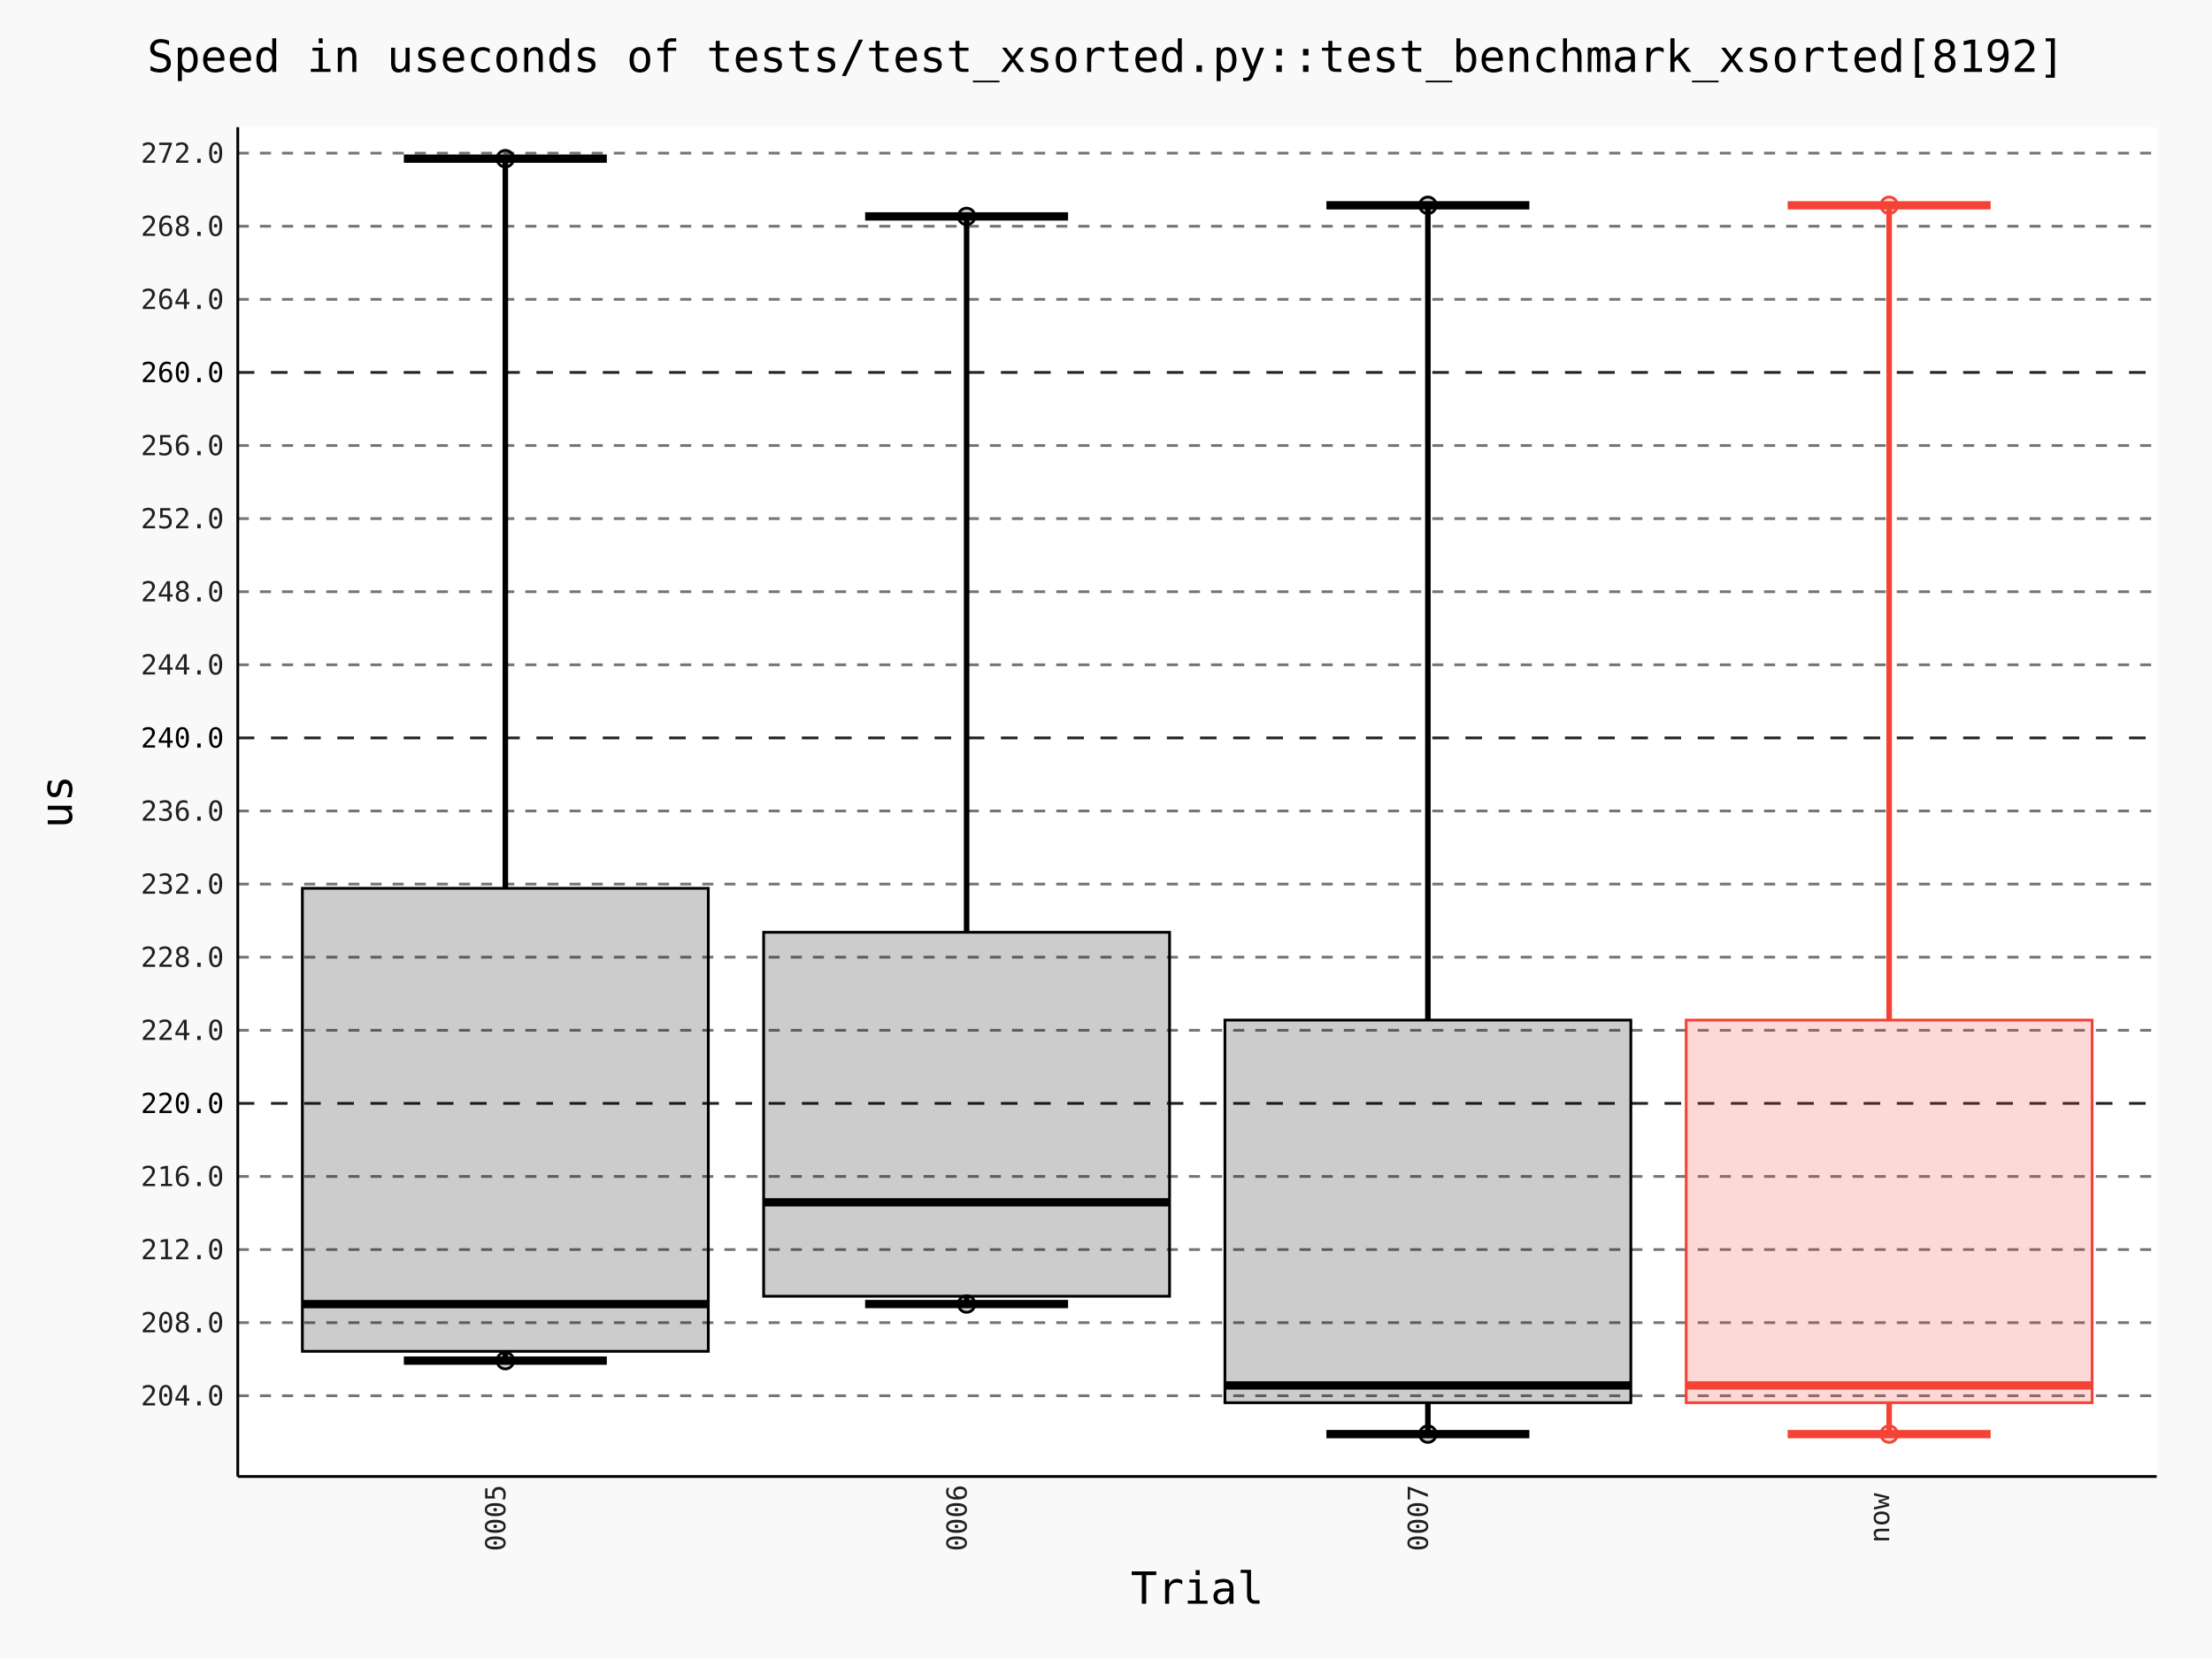
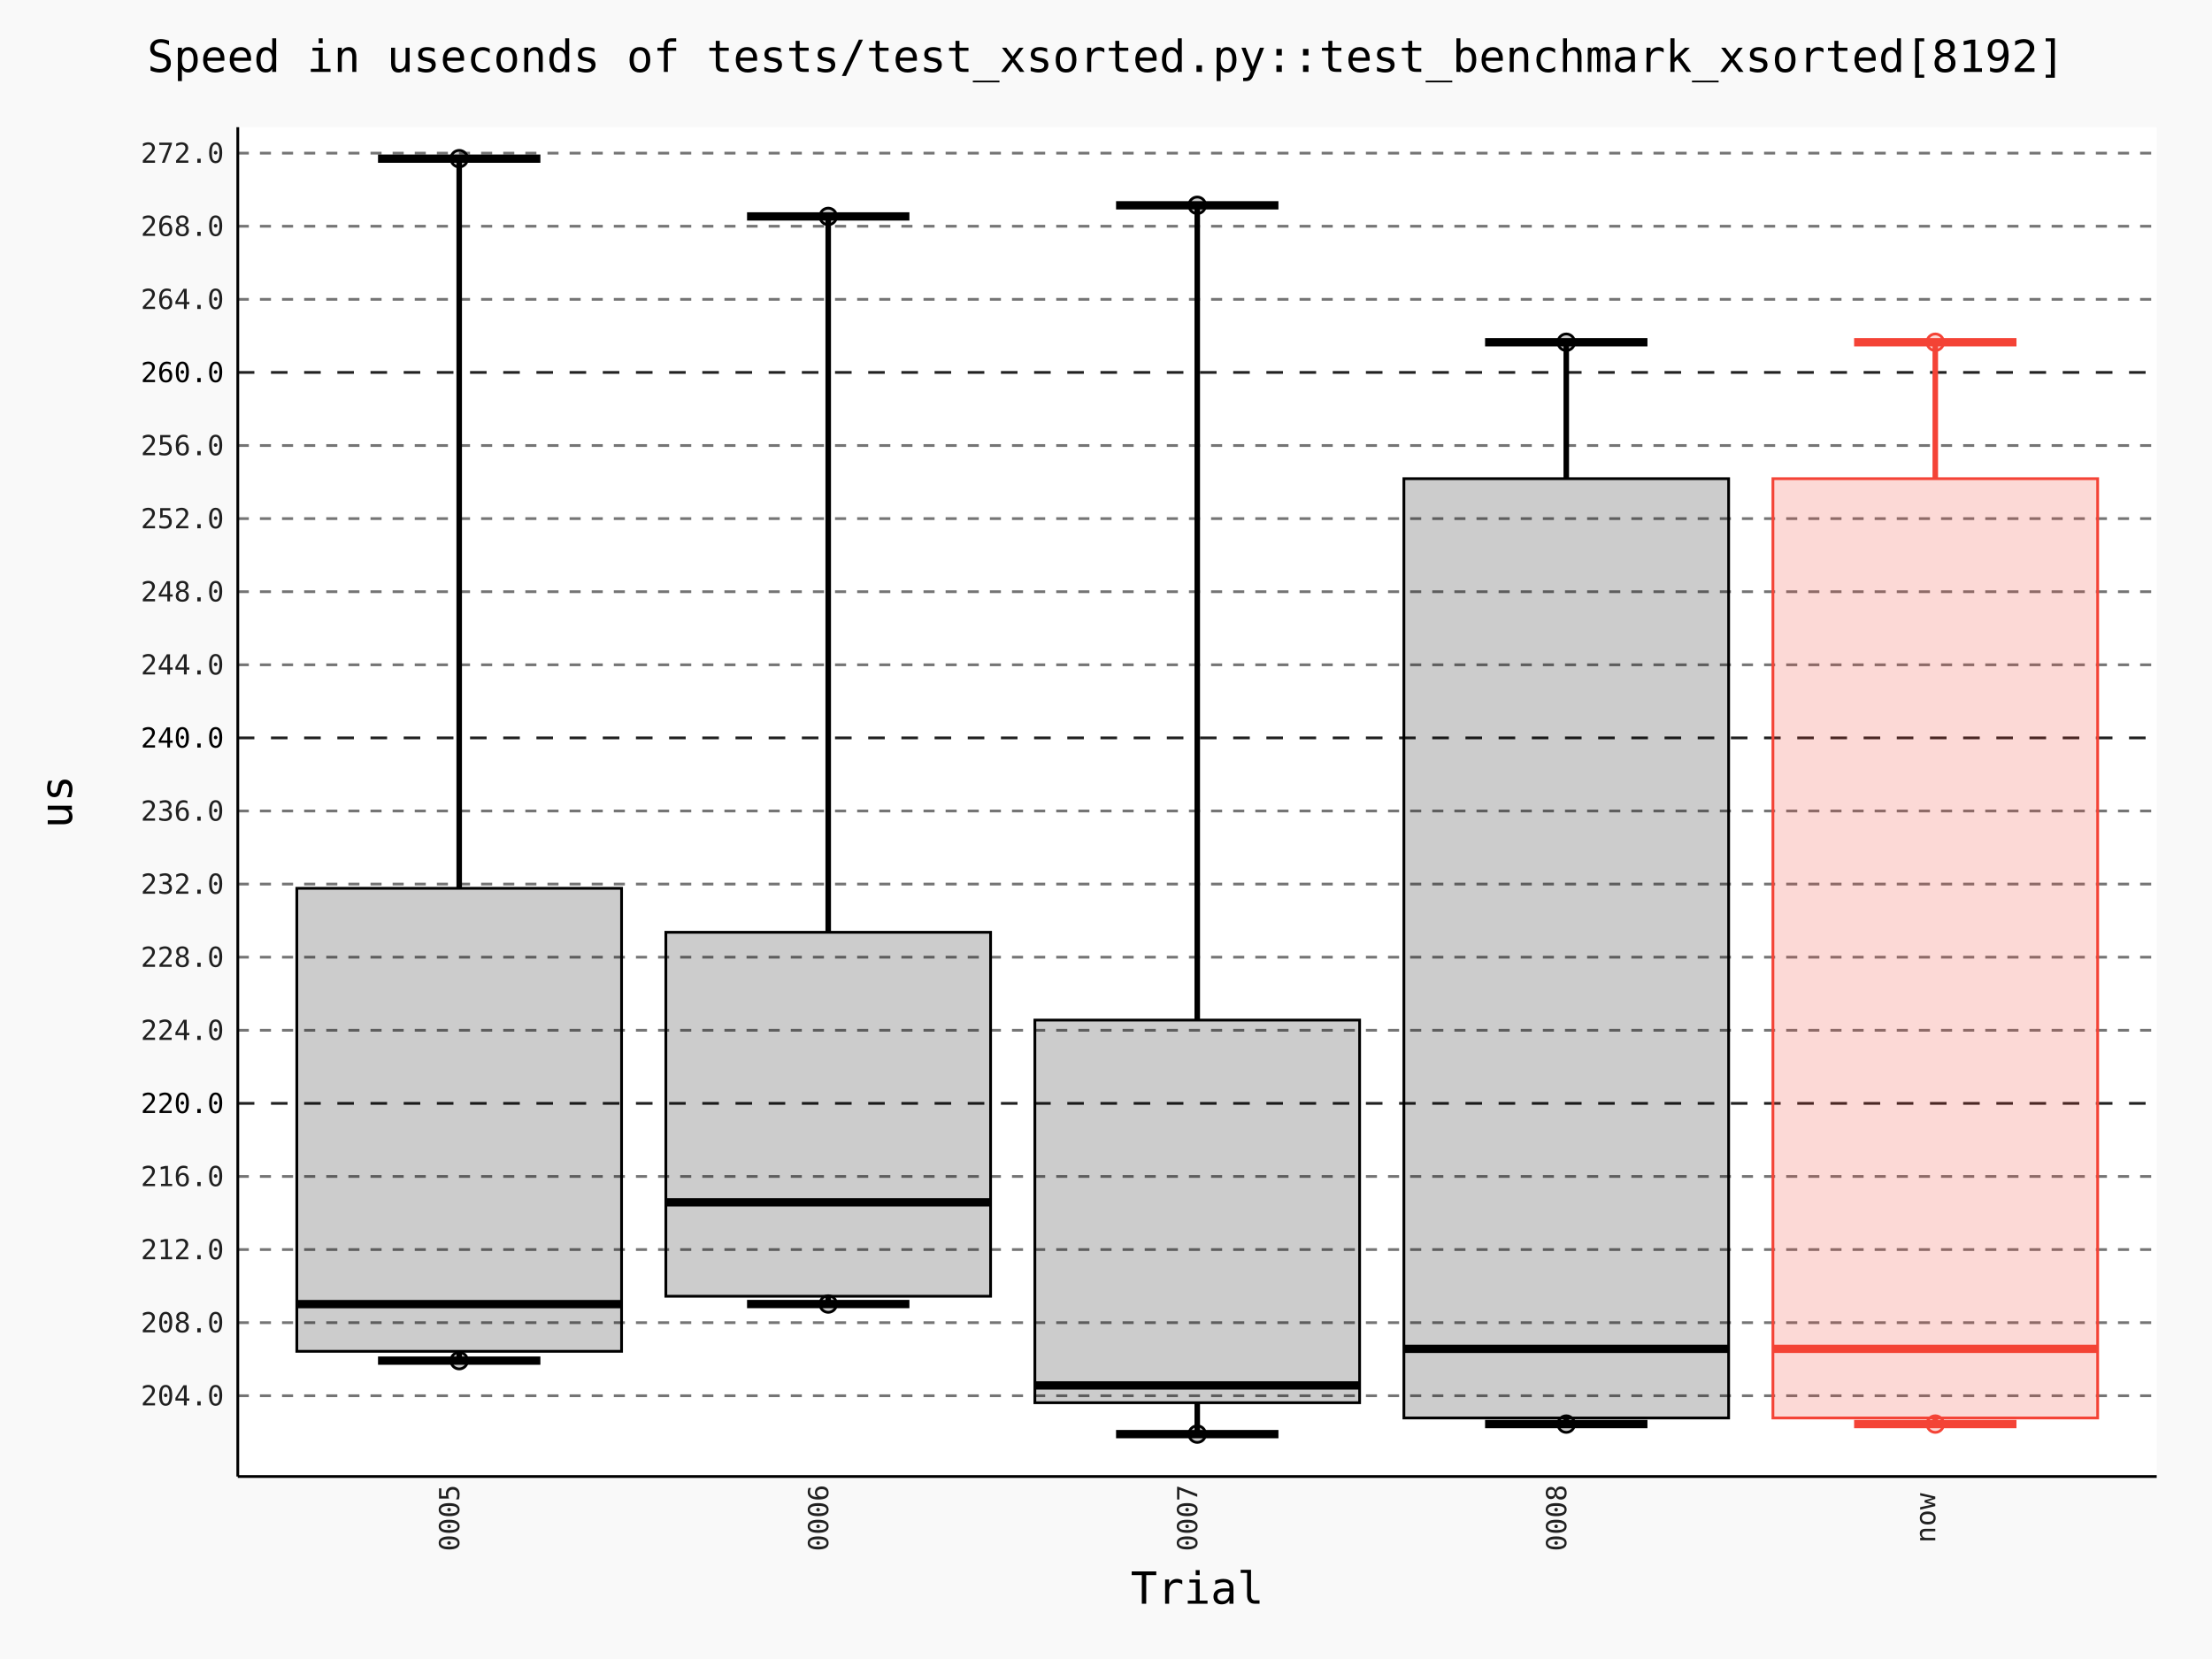
- <svg xmlns="http://www.w3.org/2000/svg" class="pygal-chart" id="chart-7b538be0-a7d5-499f-99b2-1742e5fadfed" viewBox="0 0 800 600">
+ <svg xmlns="http://www.w3.org/2000/svg" class="pygal-chart" id="chart-36f85657-2107-4a2c-9877-3d375c726642" viewBox="0 0 800 600">
  <defs>
-     <style type="text/css">#chart-7b538be0-a7d5-499f-99b2-1742e5fadfed{-webkit-user-select:none;-webkit-font-smoothing:antialiased;font-family:Consolas,"Deja Vu Sans Mono","Bitstream Vera Sans Mono","Courier New",monospace}#chart-7b538be0-a7d5-499f-99b2-1742e5fadfed .title{font-family:Consolas,"Deja Vu Sans Mono","Bitstream Vera Sans Mono","Courier New",monospace;font-size:16px}#chart-7b538be0-a7d5-499f-99b2-1742e5fadfed .legends .legend text{font-family:Consolas,"Deja Vu Sans Mono","Bitstream Vera Sans Mono","Courier New",monospace;font-size:14px}#chart-7b538be0-a7d5-499f-99b2-1742e5fadfed .axis text{font-family:Consolas,"Deja Vu Sans Mono","Bitstream Vera Sans Mono","Courier New",monospace;font-size:10px}#chart-7b538be0-a7d5-499f-99b2-1742e5fadfed .axis text.major{font-family:Consolas,"Deja Vu Sans Mono","Bitstream Vera Sans Mono","Courier New",monospace;font-size:10px}#chart-7b538be0-a7d5-499f-99b2-1742e5fadfed .series text{font-family:Consolas,"Deja Vu Sans Mono","Bitstream Vera Sans Mono","Courier New",monospace;font-size:8px}#chart-7b538be0-a7d5-499f-99b2-1742e5fadfed .tooltip{font-family:Consolas,"Deja Vu Sans Mono","Bitstream Vera Sans Mono","Courier New",monospace;font-size:14px}#chart-7b538be0-a7d5-499f-99b2-1742e5fadfed text.no_data{font-family:Consolas,"Deja Vu Sans Mono","Bitstream Vera Sans Mono","Courier New",monospace;font-size:64px}
- #chart-7b538be0-a7d5-499f-99b2-1742e5fadfed{background-color:rgba(249,249,249,1)}#chart-7b538be0-a7d5-499f-99b2-1742e5fadfed path,#chart-7b538be0-a7d5-499f-99b2-1742e5fadfed line,#chart-7b538be0-a7d5-499f-99b2-1742e5fadfed rect,#chart-7b538be0-a7d5-499f-99b2-1742e5fadfed circle{-webkit-transition:150ms;-moz-transition:150ms;transition:150ms}#chart-7b538be0-a7d5-499f-99b2-1742e5fadfed .graph &gt; .background{fill:rgba(249,249,249,1)}#chart-7b538be0-a7d5-499f-99b2-1742e5fadfed .plot &gt; .background{fill:rgba(255,255,255,1)}#chart-7b538be0-a7d5-499f-99b2-1742e5fadfed .graph{fill:rgba(0,0,0,.87)}#chart-7b538be0-a7d5-499f-99b2-1742e5fadfed text.no_data{fill:rgba(0,0,0,1)}#chart-7b538be0-a7d5-499f-99b2-1742e5fadfed .title{fill:rgba(0,0,0,1)}#chart-7b538be0-a7d5-499f-99b2-1742e5fadfed .legends .legend text{fill:rgba(0,0,0,.87)}#chart-7b538be0-a7d5-499f-99b2-1742e5fadfed .legends .legend:hover text{fill:rgba(0,0,0,1)}#chart-7b538be0-a7d5-499f-99b2-1742e5fadfed .axis .line{stroke:rgba(0,0,0,1)}#chart-7b538be0-a7d5-499f-99b2-1742e5fadfed .axis .guide.line{stroke:rgba(0,0,0,.54)}#chart-7b538be0-a7d5-499f-99b2-1742e5fadfed .axis .major.line{stroke:rgba(0,0,0,.87)}#chart-7b538be0-a7d5-499f-99b2-1742e5fadfed .axis text.major{fill:rgba(0,0,0,1)}#chart-7b538be0-a7d5-499f-99b2-1742e5fadfed .axis.y .guides:hover .guide.line,#chart-7b538be0-a7d5-499f-99b2-1742e5fadfed .line-graph .axis.x .guides:hover .guide.line,#chart-7b538be0-a7d5-499f-99b2-1742e5fadfed .stackedline-graph .axis.x .guides:hover .guide.line,#chart-7b538be0-a7d5-499f-99b2-1742e5fadfed .xy-graph .axis.x .guides:hover .guide.line{stroke:rgba(0,0,0,1)}#chart-7b538be0-a7d5-499f-99b2-1742e5fadfed .axis .guides:hover text{fill:rgba(0,0,0,1)}#chart-7b538be0-a7d5-499f-99b2-1742e5fadfed .reactive{fill-opacity:.7}#chart-7b538be0-a7d5-499f-99b2-1742e5fadfed .reactive.active,#chart-7b538be0-a7d5-499f-99b2-1742e5fadfed .active .reactive{fill-opacity:.8;stroke-width:4}#chart-7b538be0-a7d5-499f-99b2-1742e5fadfed .series text{fill:rgba(0,0,0,1)}#chart-7b538be0-a7d5-499f-99b2-1742e5fadfed .tooltip rect{fill:rgba(255,255,255,1);stroke:rgba(0,0,0,1);-webkit-transition:opacity 150ms;-moz-transition:opacity 150ms;transition:opacity 150ms}#chart-7b538be0-a7d5-499f-99b2-1742e5fadfed .tooltip .label{fill:rgba(0,0,0,.87)}#chart-7b538be0-a7d5-499f-99b2-1742e5fadfed .tooltip .label{fill:rgba(0,0,0,.87)}#chart-7b538be0-a7d5-499f-99b2-1742e5fadfed .tooltip .legend{font-size:.8em;fill:rgba(0,0,0,.54)}#chart-7b538be0-a7d5-499f-99b2-1742e5fadfed .tooltip .x_label{font-size:.6em;fill:rgba(0,0,0,1)}#chart-7b538be0-a7d5-499f-99b2-1742e5fadfed .tooltip .value{font-size:1.5em}#chart-7b538be0-a7d5-499f-99b2-1742e5fadfed .map-element{fill:rgba(0,0,0,.87);stroke:rgba(0,0,0,.54) !important;opacity:.9;stroke-width:3;-webkit-transition:opacity 150ms;-moz-transition:opacity 150ms;transition:opacity 150ms}#chart-7b538be0-a7d5-499f-99b2-1742e5fadfed .map-element:hover{opacity:1;stroke-width:10}#chart-7b538be0-a7d5-499f-99b2-1742e5fadfed .color-0,#chart-7b538be0-a7d5-499f-99b2-1742e5fadfed .color-0 a:visited{stroke:#000000;fill:#000000}#chart-7b538be0-a7d5-499f-99b2-1742e5fadfed .color-1,#chart-7b538be0-a7d5-499f-99b2-1742e5fadfed .color-1 a:visited{stroke:#000000;fill:#000000}#chart-7b538be0-a7d5-499f-99b2-1742e5fadfed .color-2,#chart-7b538be0-a7d5-499f-99b2-1742e5fadfed .color-2 a:visited{stroke:#000000;fill:#000000}#chart-7b538be0-a7d5-499f-99b2-1742e5fadfed .color-3,#chart-7b538be0-a7d5-499f-99b2-1742e5fadfed .color-3 a:visited{stroke:#F44336;fill:#F44336}#chart-7b538be0-a7d5-499f-99b2-1742e5fadfed .text-overlay .color-0 text{fill:white}#chart-7b538be0-a7d5-499f-99b2-1742e5fadfed .text-overlay .color-1 text{fill:white}#chart-7b538be0-a7d5-499f-99b2-1742e5fadfed .text-overlay .color-2 text{fill:white}#chart-7b538be0-a7d5-499f-99b2-1742e5fadfed .text-overlay .color-3 text{fill:black}
- #chart-7b538be0-a7d5-499f-99b2-1742e5fadfed text.no_data{text-anchor:middle}#chart-7b538be0-a7d5-499f-99b2-1742e5fadfed .guide.line{fill-opacity:0}#chart-7b538be0-a7d5-499f-99b2-1742e5fadfed .centered{text-anchor:middle}#chart-7b538be0-a7d5-499f-99b2-1742e5fadfed .title{text-anchor:middle}#chart-7b538be0-a7d5-499f-99b2-1742e5fadfed .legends .legend text{fill-opacity:1}#chart-7b538be0-a7d5-499f-99b2-1742e5fadfed .axis.x text{text-anchor:middle}#chart-7b538be0-a7d5-499f-99b2-1742e5fadfed .axis.x:not(.web) text[transform]{text-anchor:start}#chart-7b538be0-a7d5-499f-99b2-1742e5fadfed .axis.y text{text-anchor:end}#chart-7b538be0-a7d5-499f-99b2-1742e5fadfed .axis.y2 text{text-anchor:start}#chart-7b538be0-a7d5-499f-99b2-1742e5fadfed .axis .guide.line{stroke-dasharray:4,4}#chart-7b538be0-a7d5-499f-99b2-1742e5fadfed .axis .major.guide.line{stroke-dasharray:6,6}#chart-7b538be0-a7d5-499f-99b2-1742e5fadfed .horizontal .axis.y .guide.line,#chart-7b538be0-a7d5-499f-99b2-1742e5fadfed .horizontal .axis.y2 .guide.line,#chart-7b538be0-a7d5-499f-99b2-1742e5fadfed .vertical .axis.x .guide.line{opacity:0}#chart-7b538be0-a7d5-499f-99b2-1742e5fadfed .horizontal .axis.always_show .guide.line,#chart-7b538be0-a7d5-499f-99b2-1742e5fadfed .vertical .axis.always_show .guide.line{opacity:1 !important}#chart-7b538be0-a7d5-499f-99b2-1742e5fadfed .axis.y .guides:hover .guide.line,#chart-7b538be0-a7d5-499f-99b2-1742e5fadfed .axis.y2 .guides:hover .guide.line,#chart-7b538be0-a7d5-499f-99b2-1742e5fadfed .axis.x .guides:hover .guide.line{opacity:1}#chart-7b538be0-a7d5-499f-99b2-1742e5fadfed .axis .guides:hover text{opacity:1}#chart-7b538be0-a7d5-499f-99b2-1742e5fadfed .nofill{fill:none}#chart-7b538be0-a7d5-499f-99b2-1742e5fadfed .subtle-fill{fill-opacity:.2}#chart-7b538be0-a7d5-499f-99b2-1742e5fadfed .dot{stroke-width:1px;fill-opacity:1}#chart-7b538be0-a7d5-499f-99b2-1742e5fadfed .dot.active{stroke-width:5px}#chart-7b538be0-a7d5-499f-99b2-1742e5fadfed .dot.negative{fill:transparent}#chart-7b538be0-a7d5-499f-99b2-1742e5fadfed text,#chart-7b538be0-a7d5-499f-99b2-1742e5fadfed tspan{stroke:none !important}#chart-7b538be0-a7d5-499f-99b2-1742e5fadfed .series text.active{opacity:1}#chart-7b538be0-a7d5-499f-99b2-1742e5fadfed .tooltip rect{fill-opacity:.95;stroke-width:.5}#chart-7b538be0-a7d5-499f-99b2-1742e5fadfed .tooltip text{fill-opacity:1}
+     <style type="text/css">#chart-36f85657-2107-4a2c-9877-3d375c726642{-webkit-user-select:none;-webkit-font-smoothing:antialiased;font-family:Consolas,"Deja Vu Sans Mono","Bitstream Vera Sans Mono","Courier New",monospace}#chart-36f85657-2107-4a2c-9877-3d375c726642 .title{font-family:Consolas,"Deja Vu Sans Mono","Bitstream Vera Sans Mono","Courier New",monospace;font-size:16px}#chart-36f85657-2107-4a2c-9877-3d375c726642 .legends .legend text{font-family:Consolas,"Deja Vu Sans Mono","Bitstream Vera Sans Mono","Courier New",monospace;font-size:14px}#chart-36f85657-2107-4a2c-9877-3d375c726642 .axis text{font-family:Consolas,"Deja Vu Sans Mono","Bitstream Vera Sans Mono","Courier New",monospace;font-size:10px}#chart-36f85657-2107-4a2c-9877-3d375c726642 .axis text.major{font-family:Consolas,"Deja Vu Sans Mono","Bitstream Vera Sans Mono","Courier New",monospace;font-size:10px}#chart-36f85657-2107-4a2c-9877-3d375c726642 .series text{font-family:Consolas,"Deja Vu Sans Mono","Bitstream Vera Sans Mono","Courier New",monospace;font-size:8px}#chart-36f85657-2107-4a2c-9877-3d375c726642 .tooltip{font-family:Consolas,"Deja Vu Sans Mono","Bitstream Vera Sans Mono","Courier New",monospace;font-size:14px}#chart-36f85657-2107-4a2c-9877-3d375c726642 text.no_data{font-family:Consolas,"Deja Vu Sans Mono","Bitstream Vera Sans Mono","Courier New",monospace;font-size:64px}
+ #chart-36f85657-2107-4a2c-9877-3d375c726642{background-color:rgba(249,249,249,1)}#chart-36f85657-2107-4a2c-9877-3d375c726642 path,#chart-36f85657-2107-4a2c-9877-3d375c726642 line,#chart-36f85657-2107-4a2c-9877-3d375c726642 rect,#chart-36f85657-2107-4a2c-9877-3d375c726642 circle{-webkit-transition:150ms;-moz-transition:150ms;transition:150ms}#chart-36f85657-2107-4a2c-9877-3d375c726642 .graph &gt; .background{fill:rgba(249,249,249,1)}#chart-36f85657-2107-4a2c-9877-3d375c726642 .plot &gt; .background{fill:rgba(255,255,255,1)}#chart-36f85657-2107-4a2c-9877-3d375c726642 .graph{fill:rgba(0,0,0,.87)}#chart-36f85657-2107-4a2c-9877-3d375c726642 text.no_data{fill:rgba(0,0,0,1)}#chart-36f85657-2107-4a2c-9877-3d375c726642 .title{fill:rgba(0,0,0,1)}#chart-36f85657-2107-4a2c-9877-3d375c726642 .legends .legend text{fill:rgba(0,0,0,.87)}#chart-36f85657-2107-4a2c-9877-3d375c726642 .legends .legend:hover text{fill:rgba(0,0,0,1)}#chart-36f85657-2107-4a2c-9877-3d375c726642 .axis .line{stroke:rgba(0,0,0,1)}#chart-36f85657-2107-4a2c-9877-3d375c726642 .axis .guide.line{stroke:rgba(0,0,0,.54)}#chart-36f85657-2107-4a2c-9877-3d375c726642 .axis .major.line{stroke:rgba(0,0,0,.87)}#chart-36f85657-2107-4a2c-9877-3d375c726642 .axis text.major{fill:rgba(0,0,0,1)}#chart-36f85657-2107-4a2c-9877-3d375c726642 .axis.y .guides:hover .guide.line,#chart-36f85657-2107-4a2c-9877-3d375c726642 .line-graph .axis.x .guides:hover .guide.line,#chart-36f85657-2107-4a2c-9877-3d375c726642 .stackedline-graph .axis.x .guides:hover .guide.line,#chart-36f85657-2107-4a2c-9877-3d375c726642 .xy-graph .axis.x .guides:hover .guide.line{stroke:rgba(0,0,0,1)}#chart-36f85657-2107-4a2c-9877-3d375c726642 .axis .guides:hover text{fill:rgba(0,0,0,1)}#chart-36f85657-2107-4a2c-9877-3d375c726642 .reactive{fill-opacity:.7}#chart-36f85657-2107-4a2c-9877-3d375c726642 .reactive.active,#chart-36f85657-2107-4a2c-9877-3d375c726642 .active .reactive{fill-opacity:.8;stroke-width:4}#chart-36f85657-2107-4a2c-9877-3d375c726642 .series text{fill:rgba(0,0,0,1)}#chart-36f85657-2107-4a2c-9877-3d375c726642 .tooltip rect{fill:rgba(255,255,255,1);stroke:rgba(0,0,0,1);-webkit-transition:opacity 150ms;-moz-transition:opacity 150ms;transition:opacity 150ms}#chart-36f85657-2107-4a2c-9877-3d375c726642 .tooltip .label{fill:rgba(0,0,0,.87)}#chart-36f85657-2107-4a2c-9877-3d375c726642 .tooltip .label{fill:rgba(0,0,0,.87)}#chart-36f85657-2107-4a2c-9877-3d375c726642 .tooltip .legend{font-size:.8em;fill:rgba(0,0,0,.54)}#chart-36f85657-2107-4a2c-9877-3d375c726642 .tooltip .x_label{font-size:.6em;fill:rgba(0,0,0,1)}#chart-36f85657-2107-4a2c-9877-3d375c726642 .tooltip .value{font-size:1.5em}#chart-36f85657-2107-4a2c-9877-3d375c726642 .map-element{fill:rgba(0,0,0,.87);stroke:rgba(0,0,0,.54) !important;opacity:.9;stroke-width:3;-webkit-transition:opacity 150ms;-moz-transition:opacity 150ms;transition:opacity 150ms}#chart-36f85657-2107-4a2c-9877-3d375c726642 .map-element:hover{opacity:1;stroke-width:10}#chart-36f85657-2107-4a2c-9877-3d375c726642 .color-0,#chart-36f85657-2107-4a2c-9877-3d375c726642 .color-0 a:visited{stroke:#000000;fill:#000000}#chart-36f85657-2107-4a2c-9877-3d375c726642 .color-1,#chart-36f85657-2107-4a2c-9877-3d375c726642 .color-1 a:visited{stroke:#000000;fill:#000000}#chart-36f85657-2107-4a2c-9877-3d375c726642 .color-2,#chart-36f85657-2107-4a2c-9877-3d375c726642 .color-2 a:visited{stroke:#000000;fill:#000000}#chart-36f85657-2107-4a2c-9877-3d375c726642 .color-3,#chart-36f85657-2107-4a2c-9877-3d375c726642 .color-3 a:visited{stroke:#000000;fill:#000000}#chart-36f85657-2107-4a2c-9877-3d375c726642 .color-4,#chart-36f85657-2107-4a2c-9877-3d375c726642 .color-4 a:visited{stroke:#F44336;fill:#F44336}#chart-36f85657-2107-4a2c-9877-3d375c726642 .text-overlay .color-0 text{fill:white}#chart-36f85657-2107-4a2c-9877-3d375c726642 .text-overlay .color-1 text{fill:white}#chart-36f85657-2107-4a2c-9877-3d375c726642 .text-overlay .color-2 text{fill:white}#chart-36f85657-2107-4a2c-9877-3d375c726642 .text-overlay .color-3 text{fill:white}#chart-36f85657-2107-4a2c-9877-3d375c726642 .text-overlay .color-4 text{fill:black}
+ #chart-36f85657-2107-4a2c-9877-3d375c726642 text.no_data{text-anchor:middle}#chart-36f85657-2107-4a2c-9877-3d375c726642 .guide.line{fill-opacity:0}#chart-36f85657-2107-4a2c-9877-3d375c726642 .centered{text-anchor:middle}#chart-36f85657-2107-4a2c-9877-3d375c726642 .title{text-anchor:middle}#chart-36f85657-2107-4a2c-9877-3d375c726642 .legends .legend text{fill-opacity:1}#chart-36f85657-2107-4a2c-9877-3d375c726642 .axis.x text{text-anchor:middle}#chart-36f85657-2107-4a2c-9877-3d375c726642 .axis.x:not(.web) text[transform]{text-anchor:start}#chart-36f85657-2107-4a2c-9877-3d375c726642 .axis.y text{text-anchor:end}#chart-36f85657-2107-4a2c-9877-3d375c726642 .axis.y2 text{text-anchor:start}#chart-36f85657-2107-4a2c-9877-3d375c726642 .axis .guide.line{stroke-dasharray:4,4}#chart-36f85657-2107-4a2c-9877-3d375c726642 .axis .major.guide.line{stroke-dasharray:6,6}#chart-36f85657-2107-4a2c-9877-3d375c726642 .horizontal .axis.y .guide.line,#chart-36f85657-2107-4a2c-9877-3d375c726642 .horizontal .axis.y2 .guide.line,#chart-36f85657-2107-4a2c-9877-3d375c726642 .vertical .axis.x .guide.line{opacity:0}#chart-36f85657-2107-4a2c-9877-3d375c726642 .horizontal .axis.always_show .guide.line,#chart-36f85657-2107-4a2c-9877-3d375c726642 .vertical .axis.always_show .guide.line{opacity:1 !important}#chart-36f85657-2107-4a2c-9877-3d375c726642 .axis.y .guides:hover .guide.line,#chart-36f85657-2107-4a2c-9877-3d375c726642 .axis.y2 .guides:hover .guide.line,#chart-36f85657-2107-4a2c-9877-3d375c726642 .axis.x .guides:hover .guide.line{opacity:1}#chart-36f85657-2107-4a2c-9877-3d375c726642 .axis .guides:hover text{opacity:1}#chart-36f85657-2107-4a2c-9877-3d375c726642 .nofill{fill:none}#chart-36f85657-2107-4a2c-9877-3d375c726642 .subtle-fill{fill-opacity:.2}#chart-36f85657-2107-4a2c-9877-3d375c726642 .dot{stroke-width:1px;fill-opacity:1}#chart-36f85657-2107-4a2c-9877-3d375c726642 .dot.active{stroke-width:5px}#chart-36f85657-2107-4a2c-9877-3d375c726642 .dot.negative{fill:transparent}#chart-36f85657-2107-4a2c-9877-3d375c726642 text,#chart-36f85657-2107-4a2c-9877-3d375c726642 tspan{stroke:none !important}#chart-36f85657-2107-4a2c-9877-3d375c726642 .series text.active{opacity:1}#chart-36f85657-2107-4a2c-9877-3d375c726642 .tooltip rect{fill-opacity:.95;stroke-width:.5}#chart-36f85657-2107-4a2c-9877-3d375c726642 .tooltip text{fill-opacity:1}
.axis.x text{text-anchor:middle !important}.tooltip .value{font-size:1em !important}</style>
  </defs>
  <g class="graph plot-graph vertical">
    <rect class="background" height="600" width="800" x="0" y="0" />
    <g class="plot" transform="translate(86, 46)">
      <rect class="background" height="488" width="694.0" x="0" y="0" />
      <g class="axis y">
        <path class="line" d="M0 488 h694" />
        <g class="guides">
          <path class="guide line" d="M0 458.789 h694" />
          <text class="" x="-5" y="462.289">204.0</text>
        </g>
        <g class="guides">
          <path class="guide line" d="M0 432.353 h694" />
          <text class="" x="-5" y="435.853">208.0</text>
        </g>
        <g class="guides">
          <path class="guide line" d="M0 405.918 h694" />
          <text class="" x="-5" y="409.418">212.0</text>
        </g>
        <g class="guides">
          <path class="guide line" d="M0 379.482 h694" />
          <text class="" x="-5" y="382.982">216.0</text>
        </g>
        <g class="guides">
          <path class="major guide line" d="M0 353.047 h694" />
          <text class="major" x="-5" y="356.547">220.0</text>
        </g>
        <g class="guides">
          <path class="guide line" d="M0 326.611 h694" />
          <text class="" x="-5" y="330.111">224.0</text>
        </g>
        <g class="guides">
          <path class="guide line" d="M0 300.176 h694" />
          <text class="" x="-5" y="303.676">228.0</text>
        </g>
        <g class="guides">
          <path class="guide line" d="M0 273.74 h694" />
          <text class="" x="-5" y="277.24">232.0</text>
        </g>
        <g class="guides">
          <path class="guide line" d="M0 247.304 h694" />
          <text class="" x="-5" y="250.804">236.0</text>
        </g>
        <g class="guides">
          <path class="major guide line" d="M0 220.869 h694" />
          <text class="major" x="-5" y="224.369">240.0</text>
        </g>
        <g class="guides">
          <path class="guide line" d="M0 194.433 h694" />
          <text class="" x="-5" y="197.933">244.0</text>
        </g>
        <g class="guides">
          <path class="guide line" d="M0 167.998 h694" />
          <text class="" x="-5" y="171.498">248.0</text>
        </g>
        <g class="guides">
          <path class="guide line" d="M0 141.562 h694" />
          <text class="" x="-5" y="145.062">252.0</text>
        </g>
        <g class="guides">
          <path class="guide line" d="M0 115.127 h694" />
          <text class="" x="-5" y="118.627">256.0</text>
        </g>
        <g class="guides">
          <path class="major guide line" d="M0 88.691 h694" />
          <text class="major" x="-5" y="92.191">260.0</text>
        </g>
        <g class="guides">
          <path class="guide line" d="M0 62.256 h694" />
          <text class="" x="-5" y="65.756">264.0</text>
        </g>
        <g class="guides">
          <path class="guide line" d="M0 35.82 h694" />
          <text class="" x="-5" y="39.32">268.0</text>
        </g>
        <g class="guides">
          <path class="guide line" d="M0 9.385 h694" />
          <text class="" x="-5" y="12.885">272.0</text>
        </g>
      </g>
      <g class="axis x">
        <path class="line" d="M0 0 v488" />
        <g class="guides">
-           <path class="guide line" d="M96.76 0 v488" />
-           <text class="" transform="rotate(-90 96.75961 503)" x="96.76" y="503.0">0005</text>
-         </g>
-         <g class="guides">
-           <path class="guide line" d="M263.587 0 v488" />
-           <text class="" transform="rotate(-90 263.5865 503)" x="263.587" y="503.0">0006</text>
-         </g>
-         <g class="guides">
-           <path class="guide line" d="M430.413 0 v488" />
-           <text class="" transform="rotate(-90 430.4135 503)" x="430.413" y="503.0">0007</text>
-         </g>
-         <g class="guides">
-           <path class="guide line" d="M597.24 0 v488" />
-           <text class="" transform="rotate(-90 597.2404 503)" x="597.24" y="503.0">now</text>
+           <path class="guide line" d="M80.077 0 v488" />
+           <text class="" transform="rotate(-90 80.07692 503)" x="80.077" y="503.0">0005</text>
+         </g>
+         <g class="guides">
+           <path class="guide line" d="M213.538 0 v488" />
+           <text class="" transform="rotate(-90 213.5385 503)" x="213.538" y="503.0">0006</text>
+         </g>
+         <g class="guides">
+           <path class="guide line" d="M347 0 v488" />
+           <text class="" transform="rotate(-90 347 503)" x="347.0" y="503.0">0007</text>
+         </g>
+         <g class="guides">
+           <path class="guide line" d="M480.462 0 v488" />
+           <text class="" transform="rotate(-90 480.4615 503)" x="480.462" y="503.0">0008</text>
+         </g>
+         <g class="guides">
+           <path class="guide line" d="M613.923 0 v488" />
+           <text class="" transform="rotate(-90 613.9231 503)" x="613.923" y="503.0">now</text>
        </g>
      </g>
      <g class="series serie-0 color-0">
        <g class="boxes">
          <g class="box">
-             <path class="reactive tooltip-trigger" d="M60.058 446.093 L133.462 446.093" stroke-width="3" />
-             <path class="reactive tooltip-trigger" d="M23.356 425.652 L170.163 425.652" stroke-width="3" />
-             <path class="reactive tooltip-trigger" d="M60.058 11.38 L133.462 11.38" stroke-width="3" />
-             <path class="reactive tooltip-trigger" d="M96.76 446.093 L96.76 442.723" stroke-width="2" />
-             <path class="reactive tooltip-trigger" d="M96.76 11.38 L96.76 275.268" stroke-width="2" />
-             <rect class="subtle-fill reactive tooltip-trigger" height="167.454" width="146.808" x="23.356" y="275.268" />
-             <circle class="subtle-fill reactive tooltip-trigger" cx="96.76" cy="446.093" r="3" />
-             <circle class="subtle-fill reactive tooltip-trigger" cx="96.76" cy="11.38" r="3" />
+             <path class="reactive tooltip-trigger" d="M50.715 446.093 L109.438 446.093" stroke-width="3" />
+             <path class="reactive tooltip-trigger" d="M21.354 425.652 L138.8 425.652" stroke-width="3" />
+             <path class="reactive tooltip-trigger" d="M50.715 11.38 L109.438 11.38" stroke-width="3" />
+             <path class="reactive tooltip-trigger" d="M80.077 446.093 L80.077 442.723" stroke-width="2" />
+             <path class="reactive tooltip-trigger" d="M80.077 11.38 L80.077 275.268" stroke-width="2" />
+             <rect class="subtle-fill reactive tooltip-trigger" height="167.454" width="117.446" x="21.354" y="275.268" />
+             <circle class="subtle-fill reactive tooltip-trigger" cx="80.077" cy="446.093" r="3" />
+             <circle class="subtle-fill reactive tooltip-trigger" cx="80.077" cy="11.38" r="3" />
          </g>
        </g>
      </g>
      <g class="series serie-1 color-1">
        <g class="boxes">
          <g class="box">
-             <path class="reactive tooltip-trigger" d="M226.885 425.619 L300.288 425.619" stroke-width="3" />
-             <path class="reactive tooltip-trigger" d="M190.183 388.834 L336.99 388.834" stroke-width="3" />
-             <path class="reactive tooltip-trigger" d="M226.885 32.271 L300.288 32.271" stroke-width="3" />
-             <path class="reactive tooltip-trigger" d="M263.587 425.619 L263.587 422.803" stroke-width="2" />
-             <path class="reactive tooltip-trigger" d="M263.587 32.271 L263.587 291.173" stroke-width="2" />
-             <rect class="subtle-fill reactive tooltip-trigger" height="131.631" width="146.808" x="190.183" y="291.173" />
-             <circle class="subtle-fill reactive tooltip-trigger" cx="263.587" cy="425.619" r="3" />
-             <circle class="subtle-fill reactive tooltip-trigger" cx="263.587" cy="32.271" r="3" />
+             <path class="reactive tooltip-trigger" d="M184.177 425.619 L242.9 425.619" stroke-width="3" />
+             <path class="reactive tooltip-trigger" d="M154.815 388.834 L272.262 388.834" stroke-width="3" />
+             <path class="reactive tooltip-trigger" d="M184.177 32.271 L242.9 32.271" stroke-width="3" />
+             <path class="reactive tooltip-trigger" d="M213.538 425.619 L213.538 422.803" stroke-width="2" />
+             <path class="reactive tooltip-trigger" d="M213.538 32.271 L213.538 291.173" stroke-width="2" />
+             <rect class="subtle-fill reactive tooltip-trigger" height="131.631" width="117.446" x="154.815" y="291.173" />
+             <circle class="subtle-fill reactive tooltip-trigger" cx="213.538" cy="425.619" r="3" />
+             <circle class="subtle-fill reactive tooltip-trigger" cx="213.538" cy="32.271" r="3" />
          </g>
        </g>
      </g>
      <g class="series serie-2 color-2">
        <g class="boxes">
          <g class="box">
-             <path class="reactive tooltip-trigger" d="M393.712 472.667 L467.115 472.667" stroke-width="3" />
-             <path class="reactive tooltip-trigger" d="M357.01 455.061 L503.817 455.061" stroke-width="3" />
-             <path class="reactive tooltip-trigger" d="M393.712 28.253 L467.115 28.253" stroke-width="3" />
-             <path class="reactive tooltip-trigger" d="M430.413 472.667 L430.413 461.312" stroke-width="2" />
-             <path class="reactive tooltip-trigger" d="M430.413 28.253 L430.413 322.927" stroke-width="2" />
-             <rect class="subtle-fill reactive tooltip-trigger" height="138.385" width="146.808" x="357.01" y="322.927" />
-             <circle class="subtle-fill reactive tooltip-trigger" cx="430.413" cy="472.667" r="3" />
-             <circle class="subtle-fill reactive tooltip-trigger" cx="430.413" cy="28.253" r="3" />
+             <path class="reactive tooltip-trigger" d="M317.638 472.667 L376.362 472.667" stroke-width="3" />
+             <path class="reactive tooltip-trigger" d="M288.277 455.061 L405.723 455.061" stroke-width="3" />
+             <path class="reactive tooltip-trigger" d="M317.638 28.253 L376.362 28.253" stroke-width="3" />
+             <path class="reactive tooltip-trigger" d="M347 472.667 L347 461.312" stroke-width="2" />
+             <path class="reactive tooltip-trigger" d="M347 28.253 L347 322.927" stroke-width="2" />
+             <rect class="subtle-fill reactive tooltip-trigger" height="138.385" width="117.446" x="288.277" y="322.927" />
+             <circle class="subtle-fill reactive tooltip-trigger" cx="347.0" cy="472.667" r="3" />
+             <circle class="subtle-fill reactive tooltip-trigger" cx="347.0" cy="28.253" r="3" />
          </g>
        </g>
      </g>
      <g class="series serie-3 color-3">
        <g class="boxes">
          <g class="box">
-             <path class="reactive tooltip-trigger" d="M560.538 472.667 L633.942 472.667" stroke-width="3" />
-             <path class="reactive tooltip-trigger" d="M523.837 455.061 L670.644 455.061" stroke-width="3" />
-             <path class="reactive tooltip-trigger" d="M560.538 28.253 L633.942 28.253" stroke-width="3" />
-             <path class="reactive tooltip-trigger" d="M597.24 472.667 L597.24 461.312" stroke-width="2" />
-             <path class="reactive tooltip-trigger" d="M597.24 28.253 L597.24 322.927" stroke-width="2" />
-             <rect class="subtle-fill reactive tooltip-trigger" height="138.385" width="146.808" x="523.837" y="322.927" />
-             <circle class="subtle-fill reactive tooltip-trigger" cx="597.24" cy="472.667" r="3" />
-             <circle class="subtle-fill reactive tooltip-trigger" cx="597.24" cy="28.253" r="3" />
+             <path class="reactive tooltip-trigger" d="M451.1 469.039 L509.823 469.039" stroke-width="3" />
+             <path class="reactive tooltip-trigger" d="M421.738 441.824 L539.185 441.824" stroke-width="3" />
+             <path class="reactive tooltip-trigger" d="M451.1 77.78 L509.823 77.78" stroke-width="3" />
+             <path class="reactive tooltip-trigger" d="M480.462 469.039 L480.462 466.828" stroke-width="2" />
+             <path class="reactive tooltip-trigger" d="M480.462 77.78 L480.462 127.119" stroke-width="2" />
+             <rect class="subtle-fill reactive tooltip-trigger" height="339.71" width="117.446" x="421.738" y="127.119" />
+             <circle class="subtle-fill reactive tooltip-trigger" cx="480.462" cy="469.039" r="3" />
+             <circle class="subtle-fill reactive tooltip-trigger" cx="480.462" cy="77.78" r="3" />
+           </g>
+         </g>
+       </g>
+       <g class="series serie-4 color-4">
+         <g class="boxes">
+           <g class="box">
+             <path class="reactive tooltip-trigger" d="M584.562 469.039 L643.285 469.039" stroke-width="3" />
+             <path class="reactive tooltip-trigger" d="M555.2 441.824 L672.646 441.824" stroke-width="3" />
+             <path class="reactive tooltip-trigger" d="M584.562 77.78 L643.285 77.78" stroke-width="3" />
+             <path class="reactive tooltip-trigger" d="M613.923 469.039 L613.923 466.828" stroke-width="2" />
+             <path class="reactive tooltip-trigger" d="M613.923 77.78 L613.923 127.119" stroke-width="2" />
+             <rect class="subtle-fill reactive tooltip-trigger" height="339.71" width="117.446" x="555.2" y="127.119" />
+             <circle class="subtle-fill reactive tooltip-trigger" cx="613.923" cy="469.039" r="3" />
+             <circle class="subtle-fill reactive tooltip-trigger" cx="613.923" cy="77.78" r="3" />
          </g>
        </g>
      </g>
    </g>
    <g class="titles">
      <text class="title plot_title" x="400.0" y="26">Speed in useconds of tests/test_xsorted.py::test_benchmark_xsorted[8192]</text>
      <text class="title" x="433.0" y="580">Trial</text>
      <text class="title" transform="rotate(-90 0 290)" x="0" y="316.0">us</text>
    </g>
    <g class="plot overlay" transform="translate(86, 46)">
      <g class="series serie-0 color-0" />
      <g class="series serie-1 color-1" />
      <g class="series serie-2 color-2" />
      <g class="series serie-3 color-3" />
+       <g class="series serie-4 color-4" />
    </g>
    <g class="plot text-overlay" transform="translate(86, 46)">
      <g class="series serie-0 color-0" />
      <g class="series serie-1 color-1" />
      <g class="series serie-2 color-2" />
      <g class="series serie-3 color-3" />
+       <g class="series serie-4 color-4" />
    </g>
    <g class="plot tooltip-overlay" transform="translate(86, 46)">
      <g class="tooltip" style="opacity: 0" transform="translate(0 0)">
        <rect class="tooltip-box" height="0" rx="0" ry="0" width="0" />
        <g class="text" />
      </g>
    </g>
  </g>
</svg>
